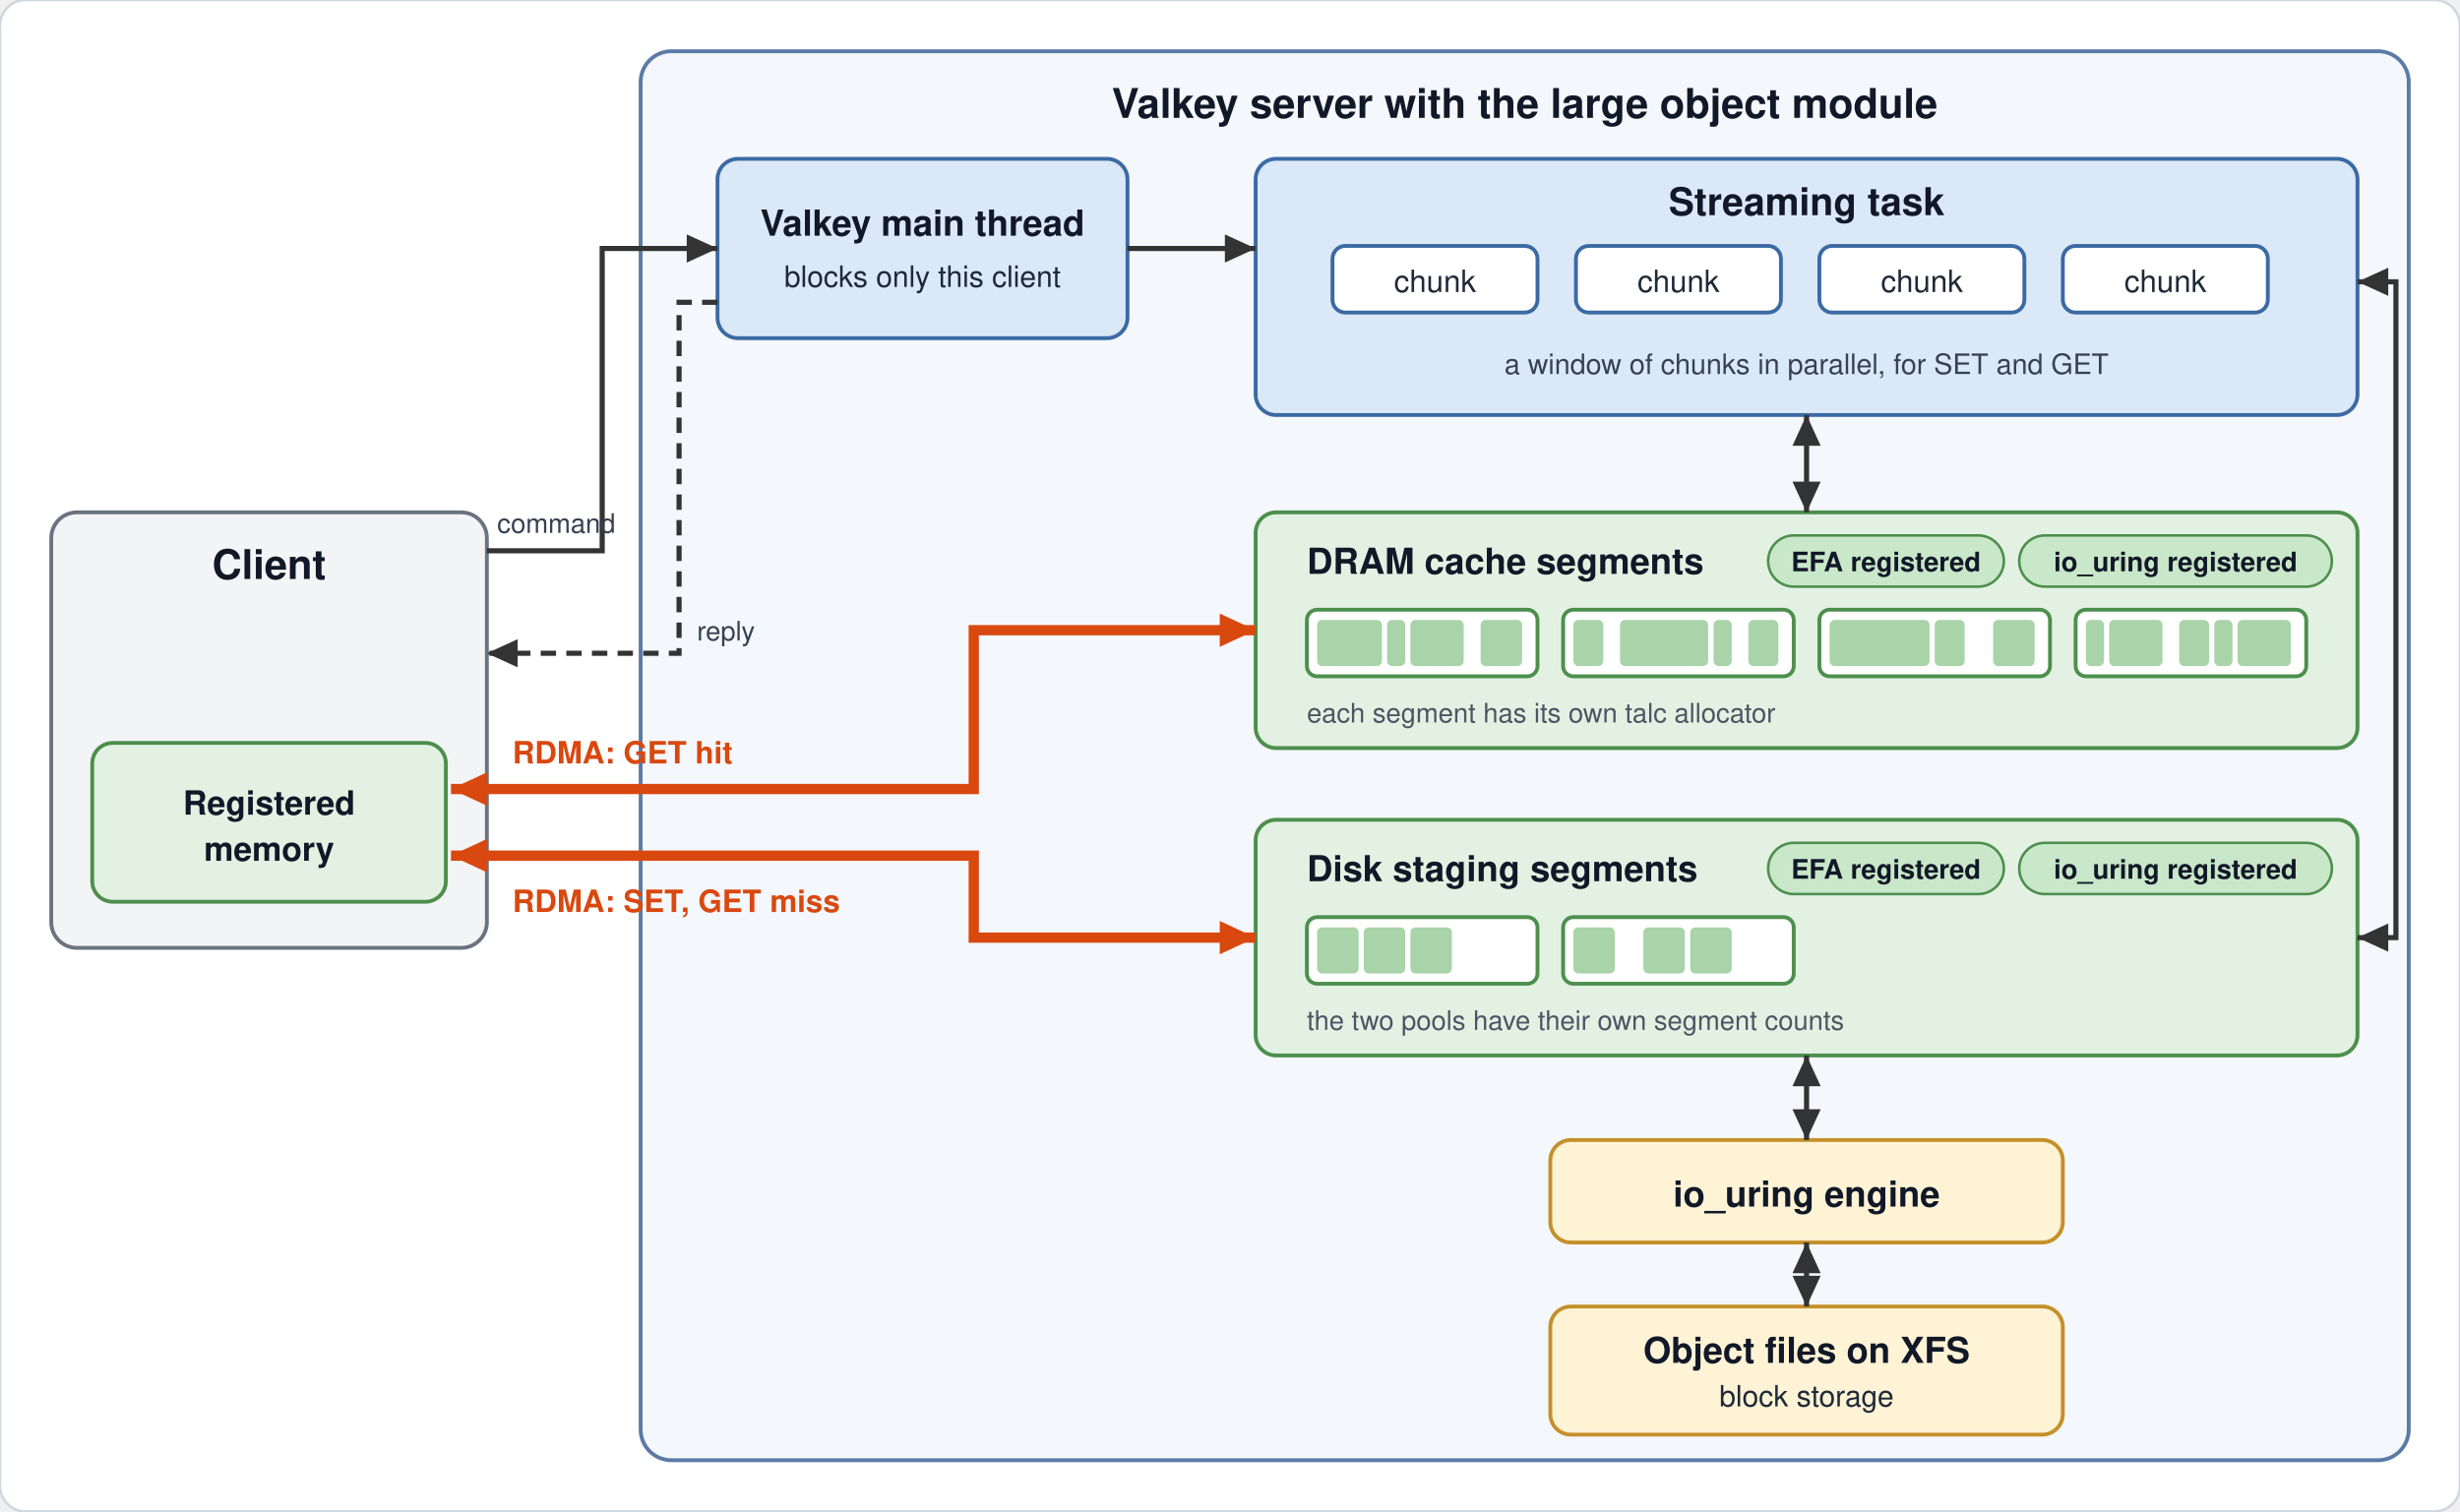
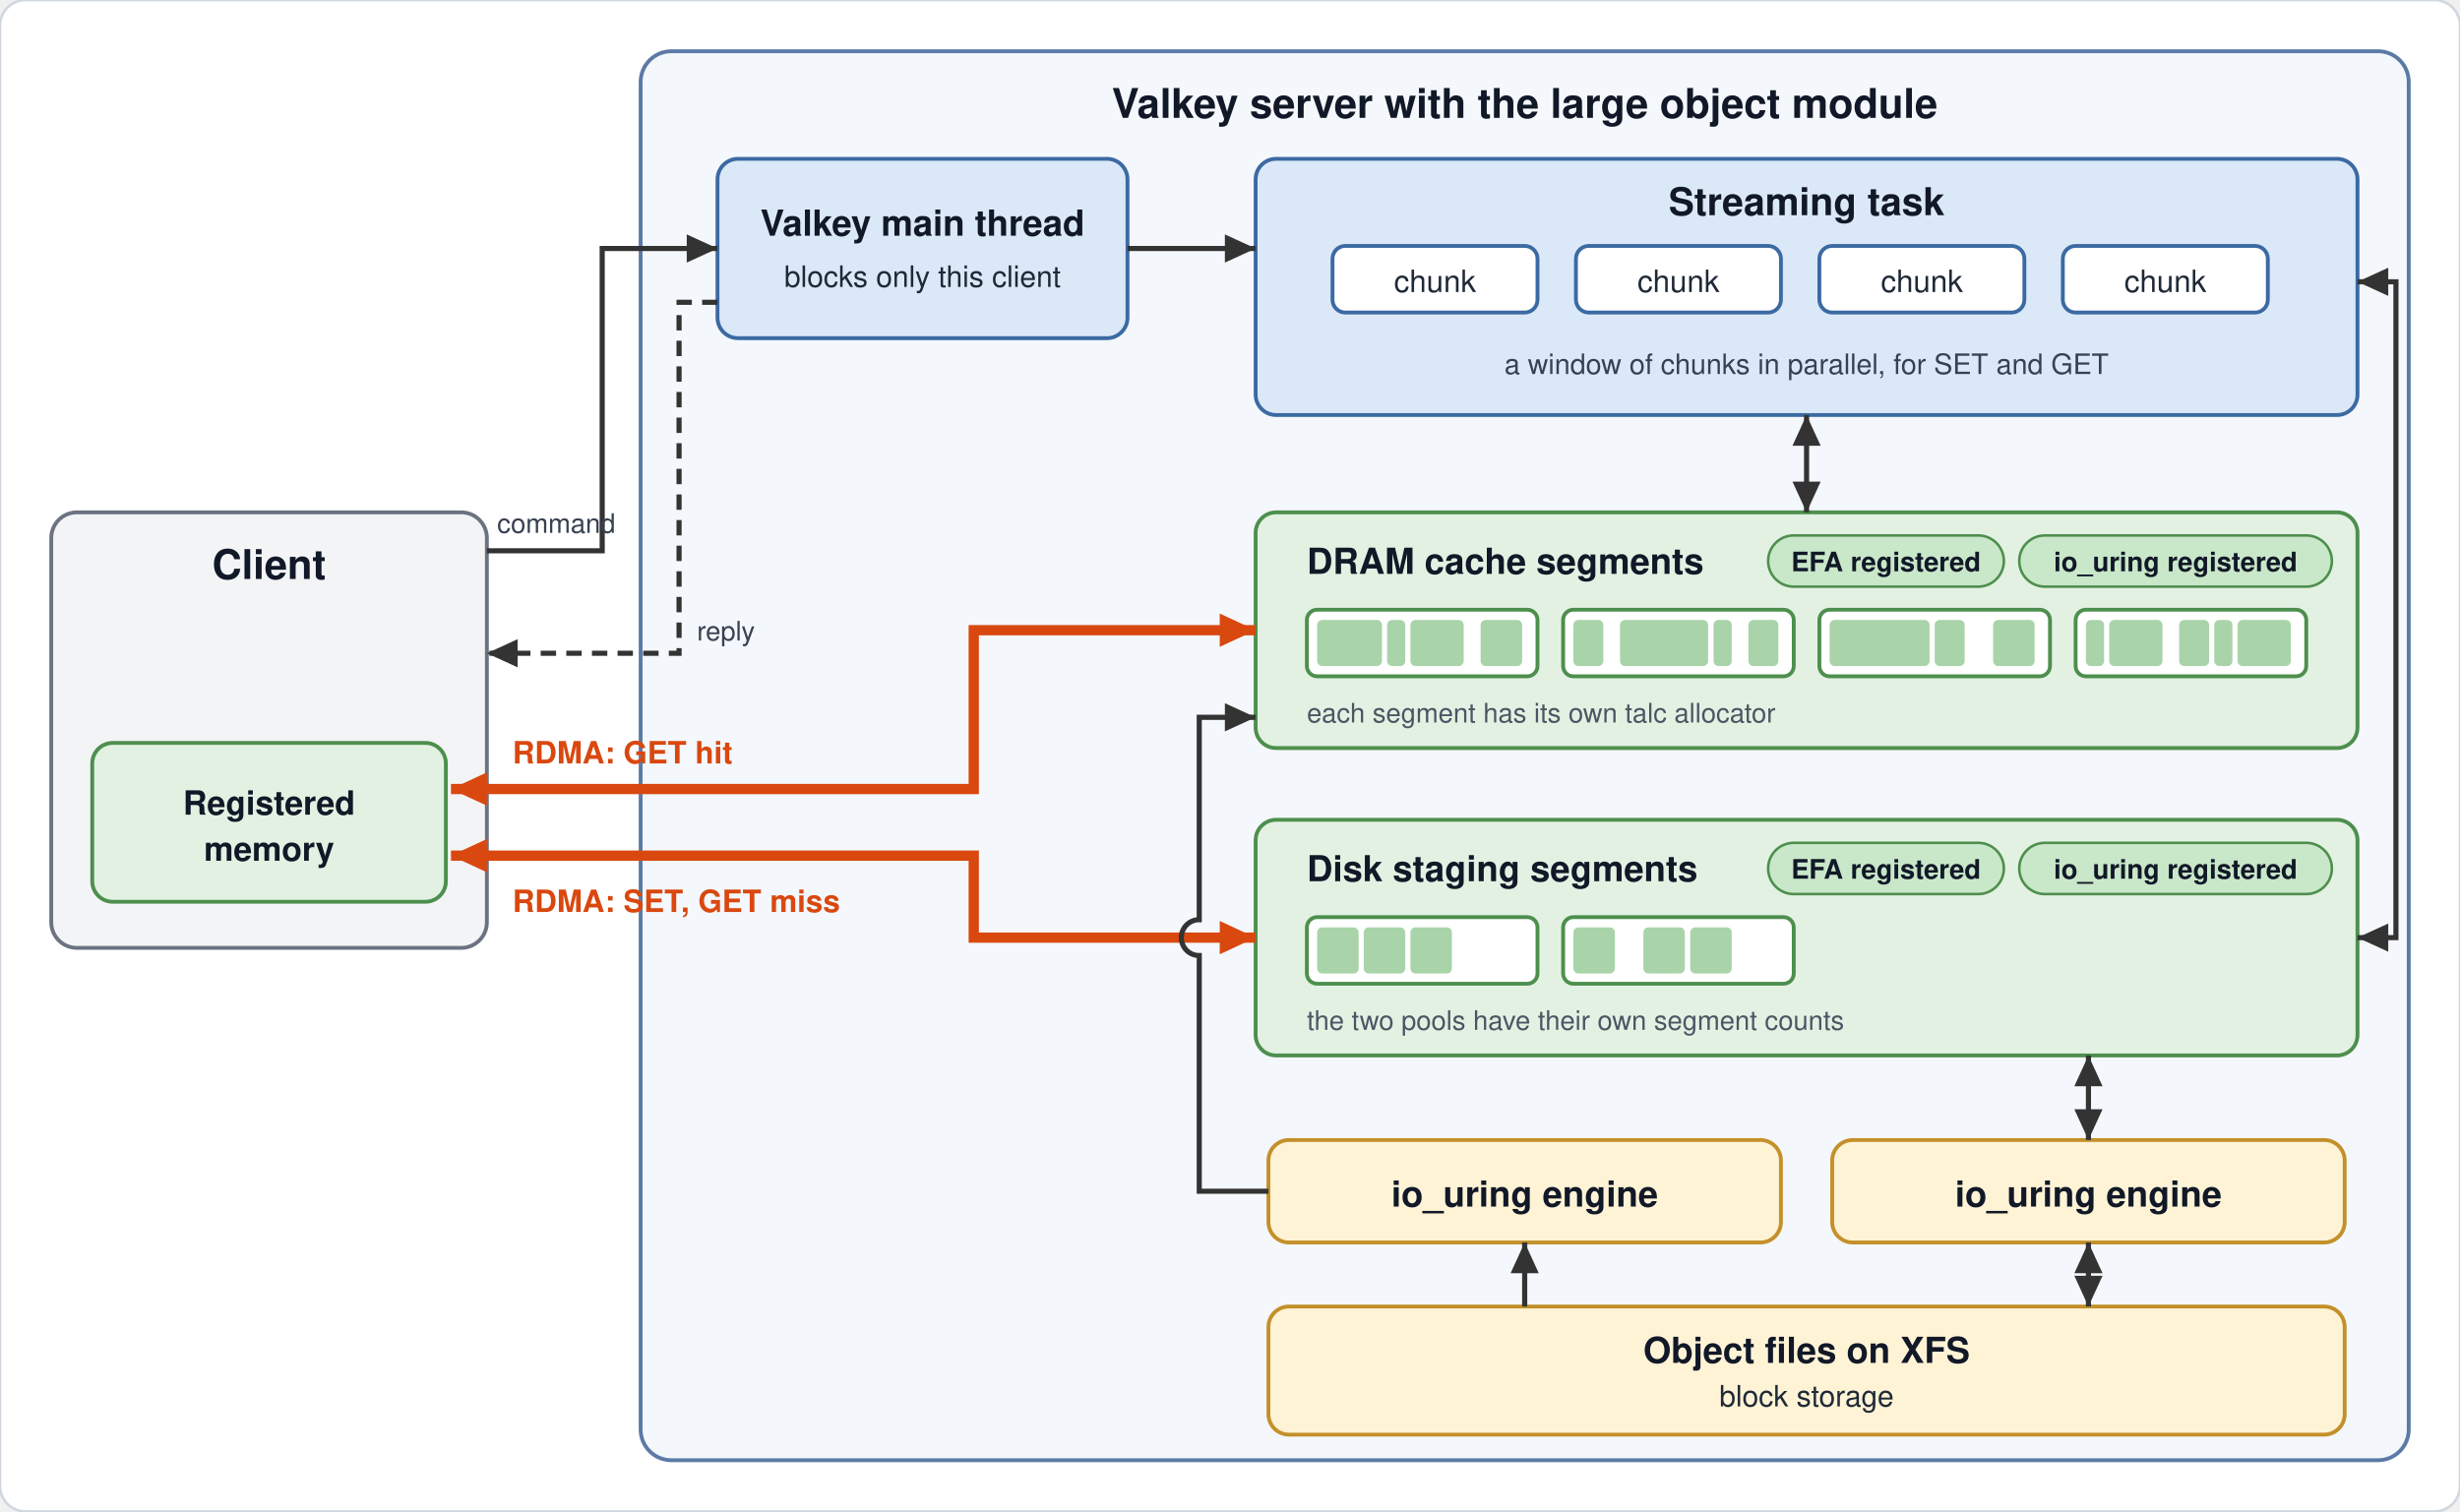
<svg xmlns="http://www.w3.org/2000/svg" viewBox="0 0 960 590" width="960" height="590" font-family="Helvetica, Arial, sans-serif">
  <rect x="0" y="0" width="960" height="590" rx="10" fill="#ffffff" stroke="#d0d7de" />
  <rect x="20" y="200" width="170" height="170" rx="10" fill="#f3f4f6" stroke="#6b7280" stroke-width="1.5" />
  <text x="105" y="226" text-anchor="middle" font-size="16" font-weight="700" fill="#111827">Client</text>
  <rect x="36" y="290" width="138" height="62" rx="8" fill="#e3f1e3" stroke="#4d8f4d" stroke-width="1.5" />
  <text x="105" y="318" text-anchor="middle" font-size="13" font-weight="700" fill="#111827">Registered</text>
  <text x="105" y="336" text-anchor="middle" font-size="13" font-weight="700" fill="#111827">memory</text>
  <rect x="250" y="20" width="690" height="550" rx="12" fill="#f4f7fb" stroke="#5b7aa6" stroke-width="1.5" />
  <text x="595" y="46" text-anchor="middle" font-size="16" font-weight="700" fill="#111827">Valkey server with the large object module</text>
  <rect x="280" y="62" width="160" height="70" rx="8" fill="#dbe8f7" stroke="#3b6aa3" stroke-width="1.5" />
  <text x="360" y="92" text-anchor="middle" font-size="14" font-weight="700" fill="#111827">Valkey main thread</text>
  <text x="360" y="112" text-anchor="middle" font-size="11.5" fill="#1f2937">blocks only this client</text>
  <rect x="490" y="62" width="430" height="100" rx="8" fill="#dbe8f7" stroke="#3b6aa3" stroke-width="1.5" />
  <text x="705" y="84" text-anchor="middle" font-size="15" font-weight="700" fill="#111827">Streaming task</text>
  <rect x="520" y="96" width="80" height="26" rx="5" fill="#ffffff" stroke="#3b6aa3" stroke-width="1.5" />
  <text x="560" y="114" text-anchor="middle" font-size="12" fill="#1f2937">chunk</text>
  <rect x="615" y="96" width="80" height="26" rx="5" fill="#ffffff" stroke="#3b6aa3" stroke-width="1.5" />
  <text x="655" y="114" text-anchor="middle" font-size="12" fill="#1f2937">chunk</text>
  <rect x="710" y="96" width="80" height="26" rx="5" fill="#ffffff" stroke="#3b6aa3" stroke-width="1.5" />
  <text x="750" y="114" text-anchor="middle" font-size="12" fill="#1f2937">chunk</text>
  <rect x="805" y="96" width="80" height="26" rx="5" fill="#ffffff" stroke="#3b6aa3" stroke-width="1.5" />
  <text x="845" y="114" text-anchor="middle" font-size="12" fill="#1f2937">chunk</text>
  <text x="705" y="146" text-anchor="middle" font-size="11" fill="#374151">a window of chunks in parallel, for SET and GET</text>
  <rect x="490" y="200" width="430" height="92" rx="8" fill="#e3f1e3" stroke="#4d8f4d" stroke-width="1.5" />
  <text x="510" y="224" text-anchor="start" font-size="14" font-weight="700" fill="#111827">DRAM cache segments</text>
  <rect x="690" y="209" width="92" height="20" rx="10" fill="#c9e7c9" stroke="#4d8f4d" />
  <text x="736.0" y="223" text-anchor="middle" font-size="10.5" font-weight="700" fill="#111827">EFA registered</text>
  <rect x="788" y="209" width="122" height="20" rx="10" fill="#c9e7c9" stroke="#4d8f4d" />
  <text x="849.0" y="223" text-anchor="middle" font-size="10.5" font-weight="700" fill="#111827">io_uring registered</text>
  <rect x="510" y="238" width="90" height="26" rx="4" fill="#ffffff" stroke="#4d8f4d" stroke-width="1.5" />
  <rect x="514.0" y="242" width="25.3" height="18" rx="2" fill="#a9d4a9" />
  <rect x="541.3" y="242" width="7.1" height="18" rx="2" fill="#a9d4a9" />
  <rect x="550.4" y="242" width="20.8" height="18" rx="2" fill="#a9d4a9" />
  <rect x="577.8" y="242" width="16.2" height="18" rx="2" fill="#a9d4a9" />
  <rect x="610" y="238" width="90" height="26" rx="4" fill="#ffffff" stroke="#4d8f4d" stroke-width="1.5" />
  <rect x="614.0" y="242" width="11.7" height="18" rx="2" fill="#a9d4a9" />
  <rect x="632.2" y="242" width="34.4" height="18" rx="2" fill="#a9d4a9" />
  <rect x="668.7" y="242" width="7.1" height="18" rx="2" fill="#a9d4a9" />
  <rect x="682.3" y="242" width="11.7" height="18" rx="2" fill="#a9d4a9" />
  <rect x="710" y="238" width="90" height="26" rx="4" fill="#ffffff" stroke="#4d8f4d" stroke-width="1.5" />
  <rect x="714.0" y="242" width="39.0" height="18" rx="2" fill="#a9d4a9" />
  <rect x="755.0" y="242" width="11.7" height="18" rx="2" fill="#a9d4a9" />
  <rect x="777.8" y="242" width="16.2" height="18" rx="2" fill="#a9d4a9" />
  <rect x="810" y="238" width="90" height="26" rx="4" fill="#ffffff" stroke="#4d8f4d" stroke-width="1.5" />
  <rect x="814.0" y="242" width="7.1" height="18" rx="2" fill="#a9d4a9" />
  <rect x="823.1" y="242" width="20.8" height="18" rx="2" fill="#a9d4a9" />
  <rect x="850.4" y="242" width="11.7" height="18" rx="2" fill="#a9d4a9" />
  <rect x="864.1" y="242" width="7.1" height="18" rx="2" fill="#a9d4a9" />
  <rect x="873.2" y="242" width="20.8" height="18" rx="2" fill="#a9d4a9" />
  <text x="510" y="282" text-anchor="start" font-size="10.5" fill="#4b5563">each segment has its own talc allocator</text>
  <rect x="490" y="320" width="430" height="92" rx="8" fill="#e3f1e3" stroke="#4d8f4d" stroke-width="1.5" />
  <text x="510" y="344" text-anchor="start" font-size="14" font-weight="700" fill="#111827">Disk staging segments</text>
  <rect x="690" y="329" width="92" height="20" rx="10" fill="#c9e7c9" stroke="#4d8f4d" />
  <text x="736.0" y="343" text-anchor="middle" font-size="10.5" font-weight="700" fill="#111827">EFA registered</text>
  <rect x="788" y="329" width="122" height="20" rx="10" fill="#c9e7c9" stroke="#4d8f4d" />
  <text x="849.0" y="343" text-anchor="middle" font-size="10.5" font-weight="700" fill="#111827">io_uring registered</text>
  <rect x="510" y="358" width="90" height="26" rx="4" fill="#ffffff" stroke="#4d8f4d" stroke-width="1.5" />
  <rect x="514.0" y="362" width="16.2" height="18" rx="2" fill="#a9d4a9" />
  <rect x="532.2" y="362" width="16.2" height="18" rx="2" fill="#a9d4a9" />
  <rect x="550.4" y="362" width="16.2" height="18" rx="2" fill="#a9d4a9" />
  <rect x="610" y="358" width="90" height="26" rx="4" fill="#ffffff" stroke="#4d8f4d" stroke-width="1.5" />
  <rect x="614.0" y="362" width="16.2" height="18" rx="2" fill="#a9d4a9" />
  <rect x="641.3" y="362" width="16.2" height="18" rx="2" fill="#a9d4a9" />
  <rect x="659.6" y="362" width="16.2" height="18" rx="2" fill="#a9d4a9" />
  <text x="510" y="402" text-anchor="start" font-size="10.5" fill="#4b5563">the two pools have their own segment counts</text>
-   <rect x="605" y="445" width="200" height="40" rx="8" fill="#fff3d6" stroke="#c4902a" stroke-width="1.5" />
-   <text x="705" y="471" text-anchor="middle" font-size="14" font-weight="700" fill="#111827">io_uring engine</text>
-   <rect x="605" y="510" width="200" height="50" rx="8" fill="#fff3d6" stroke="#c4902a" stroke-width="1.5" />
+   <rect x="495" y="445" width="200" height="40" rx="8" fill="#fff3d6" stroke="#c4902a" stroke-width="1.5" />
+   <text x="595" y="471" text-anchor="middle" font-size="14" font-weight="700" fill="#111827">io_uring engine</text>
+   <rect x="715" y="445" width="200" height="40" rx="8" fill="#fff3d6" stroke="#c4902a" stroke-width="1.5" />
+   <text x="815" y="471" text-anchor="middle" font-size="14" font-weight="700" fill="#111827">io_uring engine</text>
+   <rect x="495" y="510" width="420" height="50" rx="8" fill="#fff3d6" stroke="#c4902a" stroke-width="1.5" />
  <text x="705" y="532" text-anchor="middle" font-size="14" font-weight="700" fill="#111827">Object files on XFS</text>
  <text x="705" y="549" text-anchor="middle" font-size="11.5" fill="#1f2937">block storage</text>
  <polyline points="190,215 235,215 235,97 280,97" fill="none" stroke="#333333" stroke-width="2" />
  <polygon points="280,97 268,91.5 268,102.5" fill="#333333" />
  <text x="194" y="208" text-anchor="start" font-size="10.5" fill="#374151">command</text>
  <polyline points="280,118 265,118 265,255 190,255" fill="none" stroke="#333333" stroke-width="2" stroke-dasharray="6 4" />
  <polygon points="190,255 202,249.5 202,260.5" fill="#333333" />
  <text x="272" y="250" text-anchor="start" font-size="10.5" fill="#374151">reply</text>
  <polyline points="440,97 490,97" fill="none" stroke="#333333" stroke-width="2" />
  <polygon points="490,97 478,91.5 478,102.5" fill="#333333" />
  <polyline points="705,162 705,200" fill="none" stroke="#333333" stroke-width="2" />
  <polygon points="705,162 699.5,174 710.5,174" fill="#333333" />
  <polygon points="705,200 699.5,188 710.5,188" fill="#333333" />
  <polyline points="920,110 935,110 935,366 920,366" fill="none" stroke="#333333" stroke-width="2" />
  <polygon points="920,110 932,104.5 932,115.5" fill="#333333" />
  <polygon points="920,366 932,360.5 932,371.5" fill="#333333" />
-   <polyline points="705,412 705,445" fill="none" stroke="#333333" stroke-width="2" />
-   <polygon points="705,412 699.5,424 710.5,424" fill="#333333" />
-   <polygon points="705,445 699.5,433 710.5,433" fill="#333333" />
-   <polyline points="705,485 705,510" fill="none" stroke="#333333" stroke-width="2" />
-   <polygon points="705,485 699.5,497 710.5,497" fill="#333333" />
-   <polygon points="705,510 699.5,498 710.5,498" fill="#333333" />
+   <polyline points="815,412 815,445" fill="none" stroke="#333333" stroke-width="2" />
+   <polygon points="815,412 809.5,424 820.5,424" fill="#333333" />
+   <polygon points="815,445 809.5,433 820.5,433" fill="#333333" />
+   <polyline points="815,485 815,510" fill="none" stroke="#333333" stroke-width="2" />
+   <polygon points="815,485 809.5,497 820.5,497" fill="#333333" />
+   <polygon points="815,510 809.5,498 820.5,498" fill="#333333" />
+   <polyline points="595,510 595,485" fill="none" stroke="#333333" stroke-width="2" />
+   <polygon points="595,485 589.5,497 600.5,497" fill="#333333" />
  <polyline points="176,308 380,308 380,246 490,246" fill="none" stroke="#d9480f" stroke-width="4" />
  <polygon points="176,308 190,301.5 190,314.5" fill="#d9480f" />
  <polygon points="490,246 476,239.5 476,252.5" fill="#d9480f" />
  <polyline points="176,334 380,334 380,366 490,366" fill="none" stroke="#d9480f" stroke-width="4" />
  <polygon points="176,334 190,327.5 190,340.5" fill="#d9480f" />
  <polygon points="490,366 476,359.5 476,372.5" fill="#d9480f" />
  <text x="200" y="298" text-anchor="start" font-size="12" font-weight="700" fill="#d9480f">RDMA: GET hit</text>
  <text x="200" y="356" text-anchor="start" font-size="12" font-weight="700" fill="#d9480f">RDMA: SET, GET miss</text>
+   <path d="M495,465 H468 V373 A7,7 0 0 1 468,359 V280 H490" fill="none" stroke="#333333" stroke-width="2" />
+   <polygon points="490,280 478,274.5 478,285.5" fill="#333333" />
</svg>
